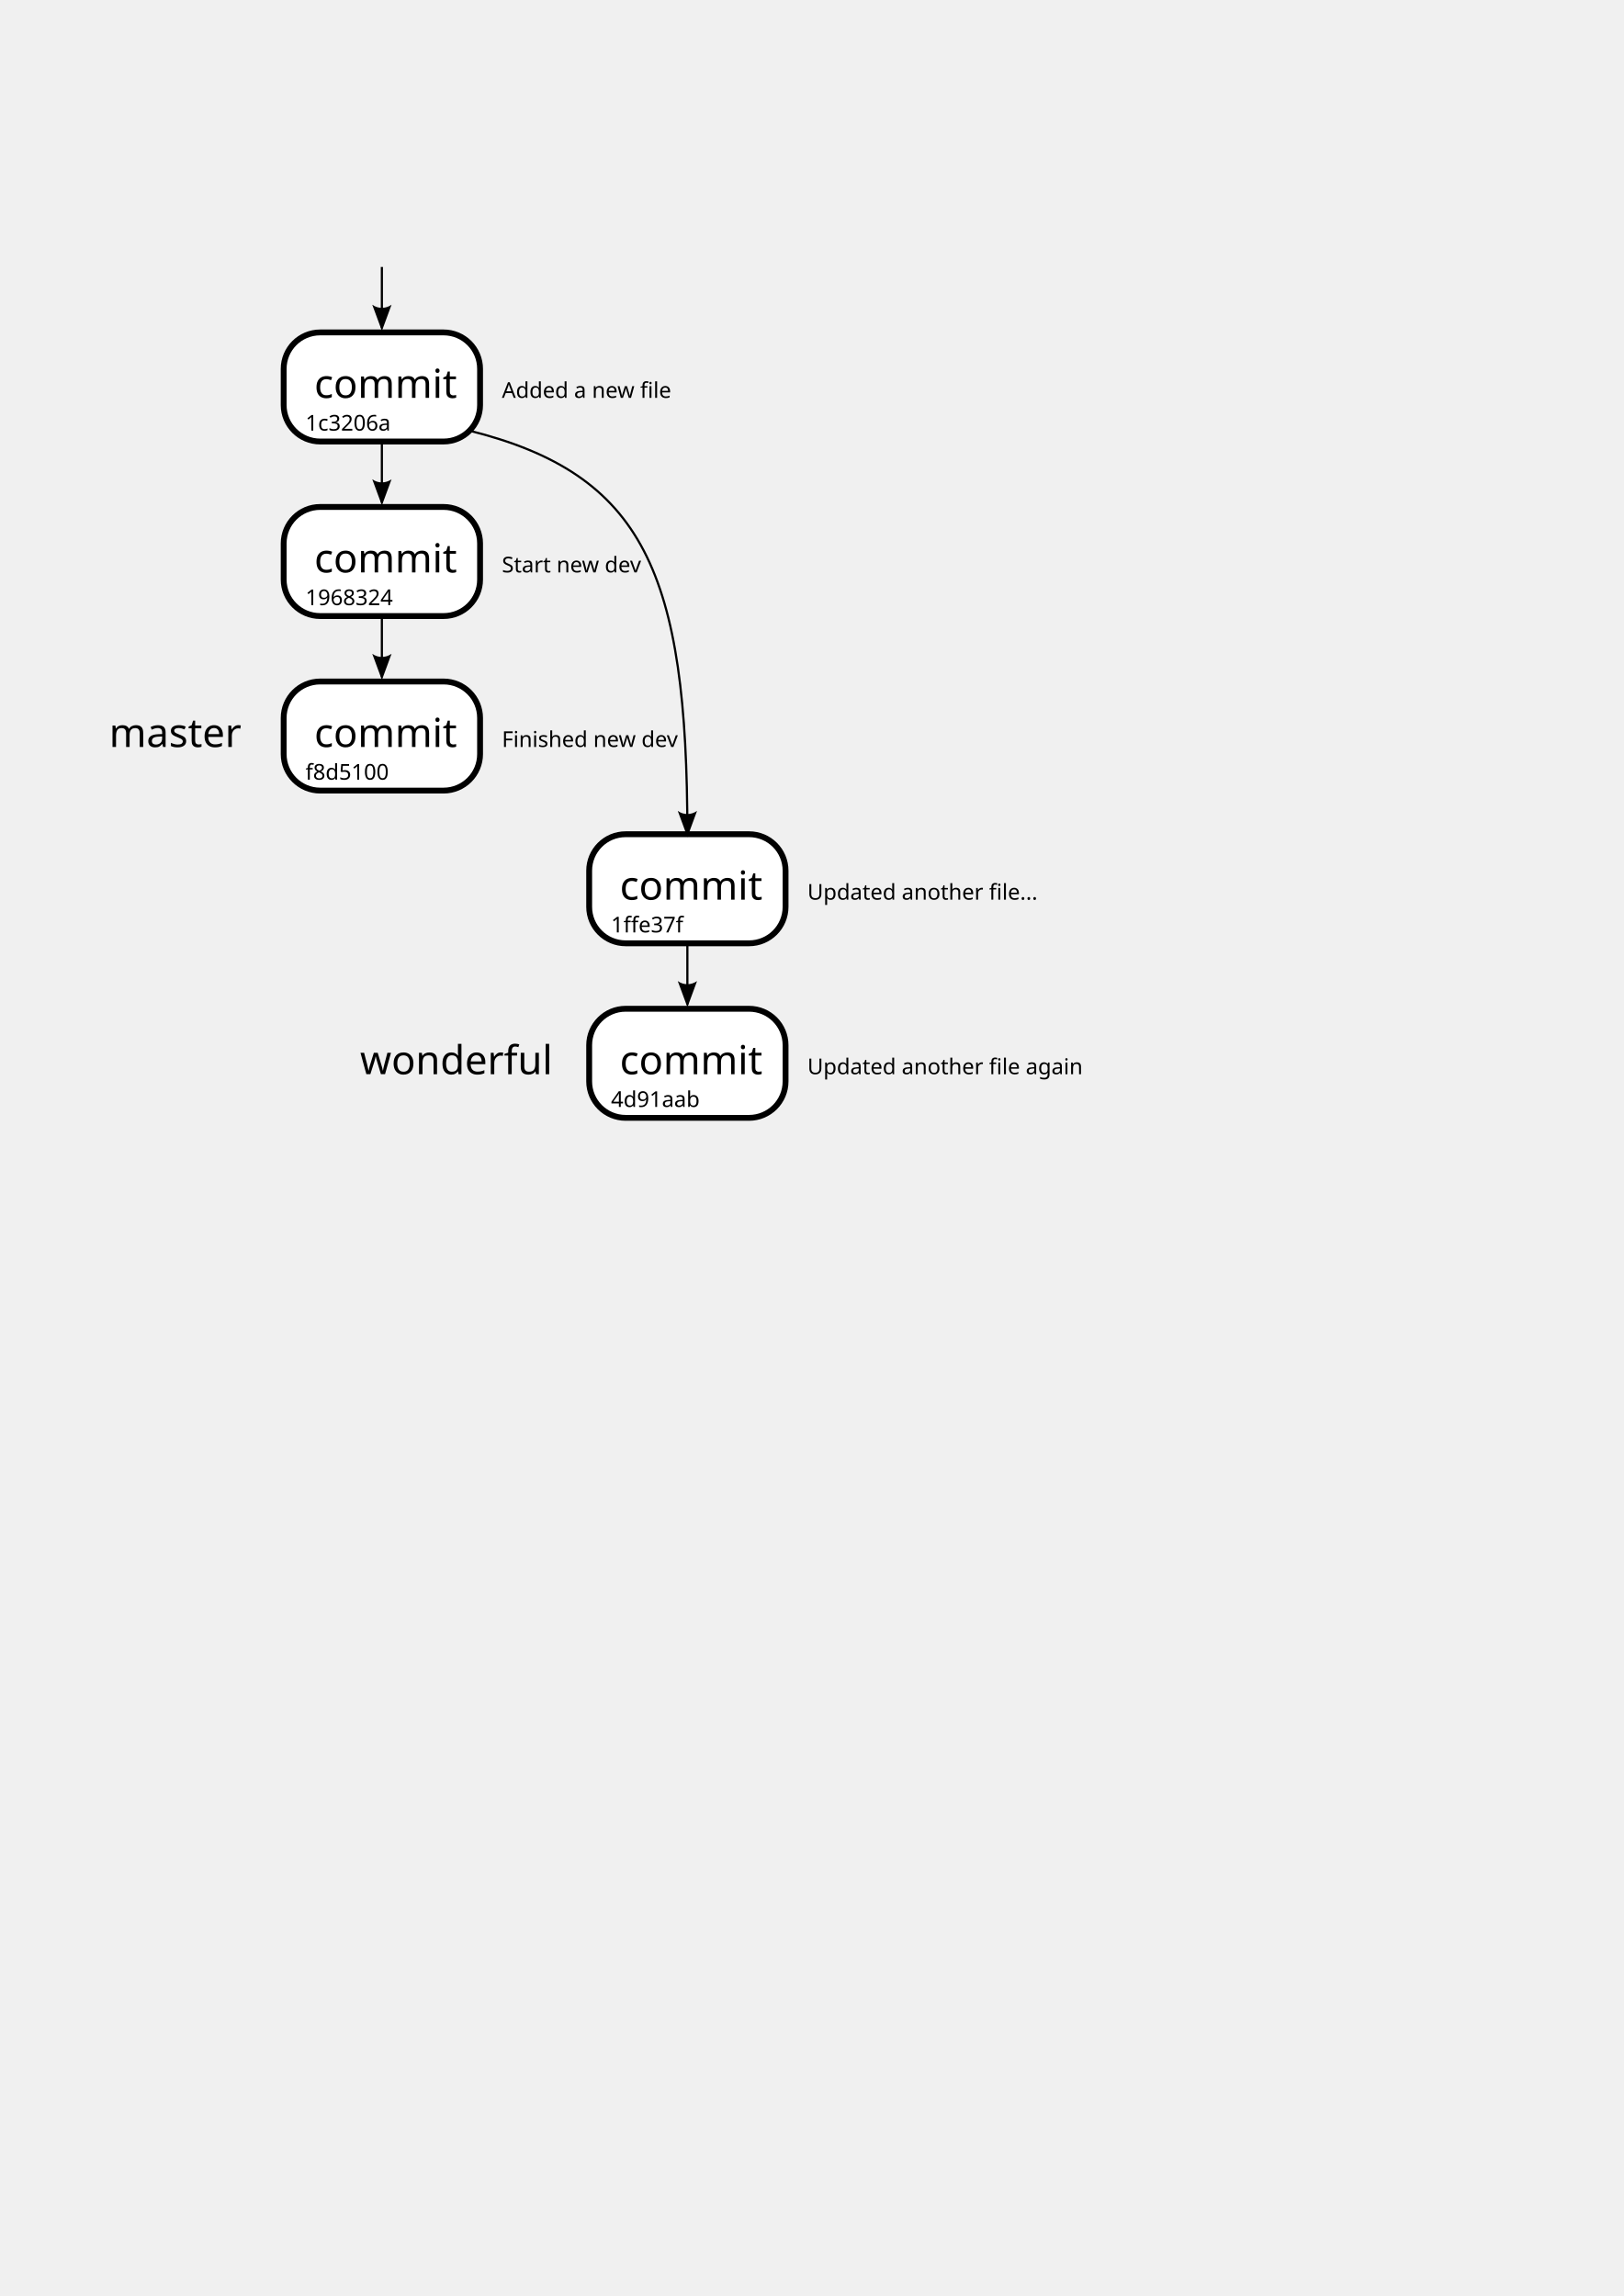
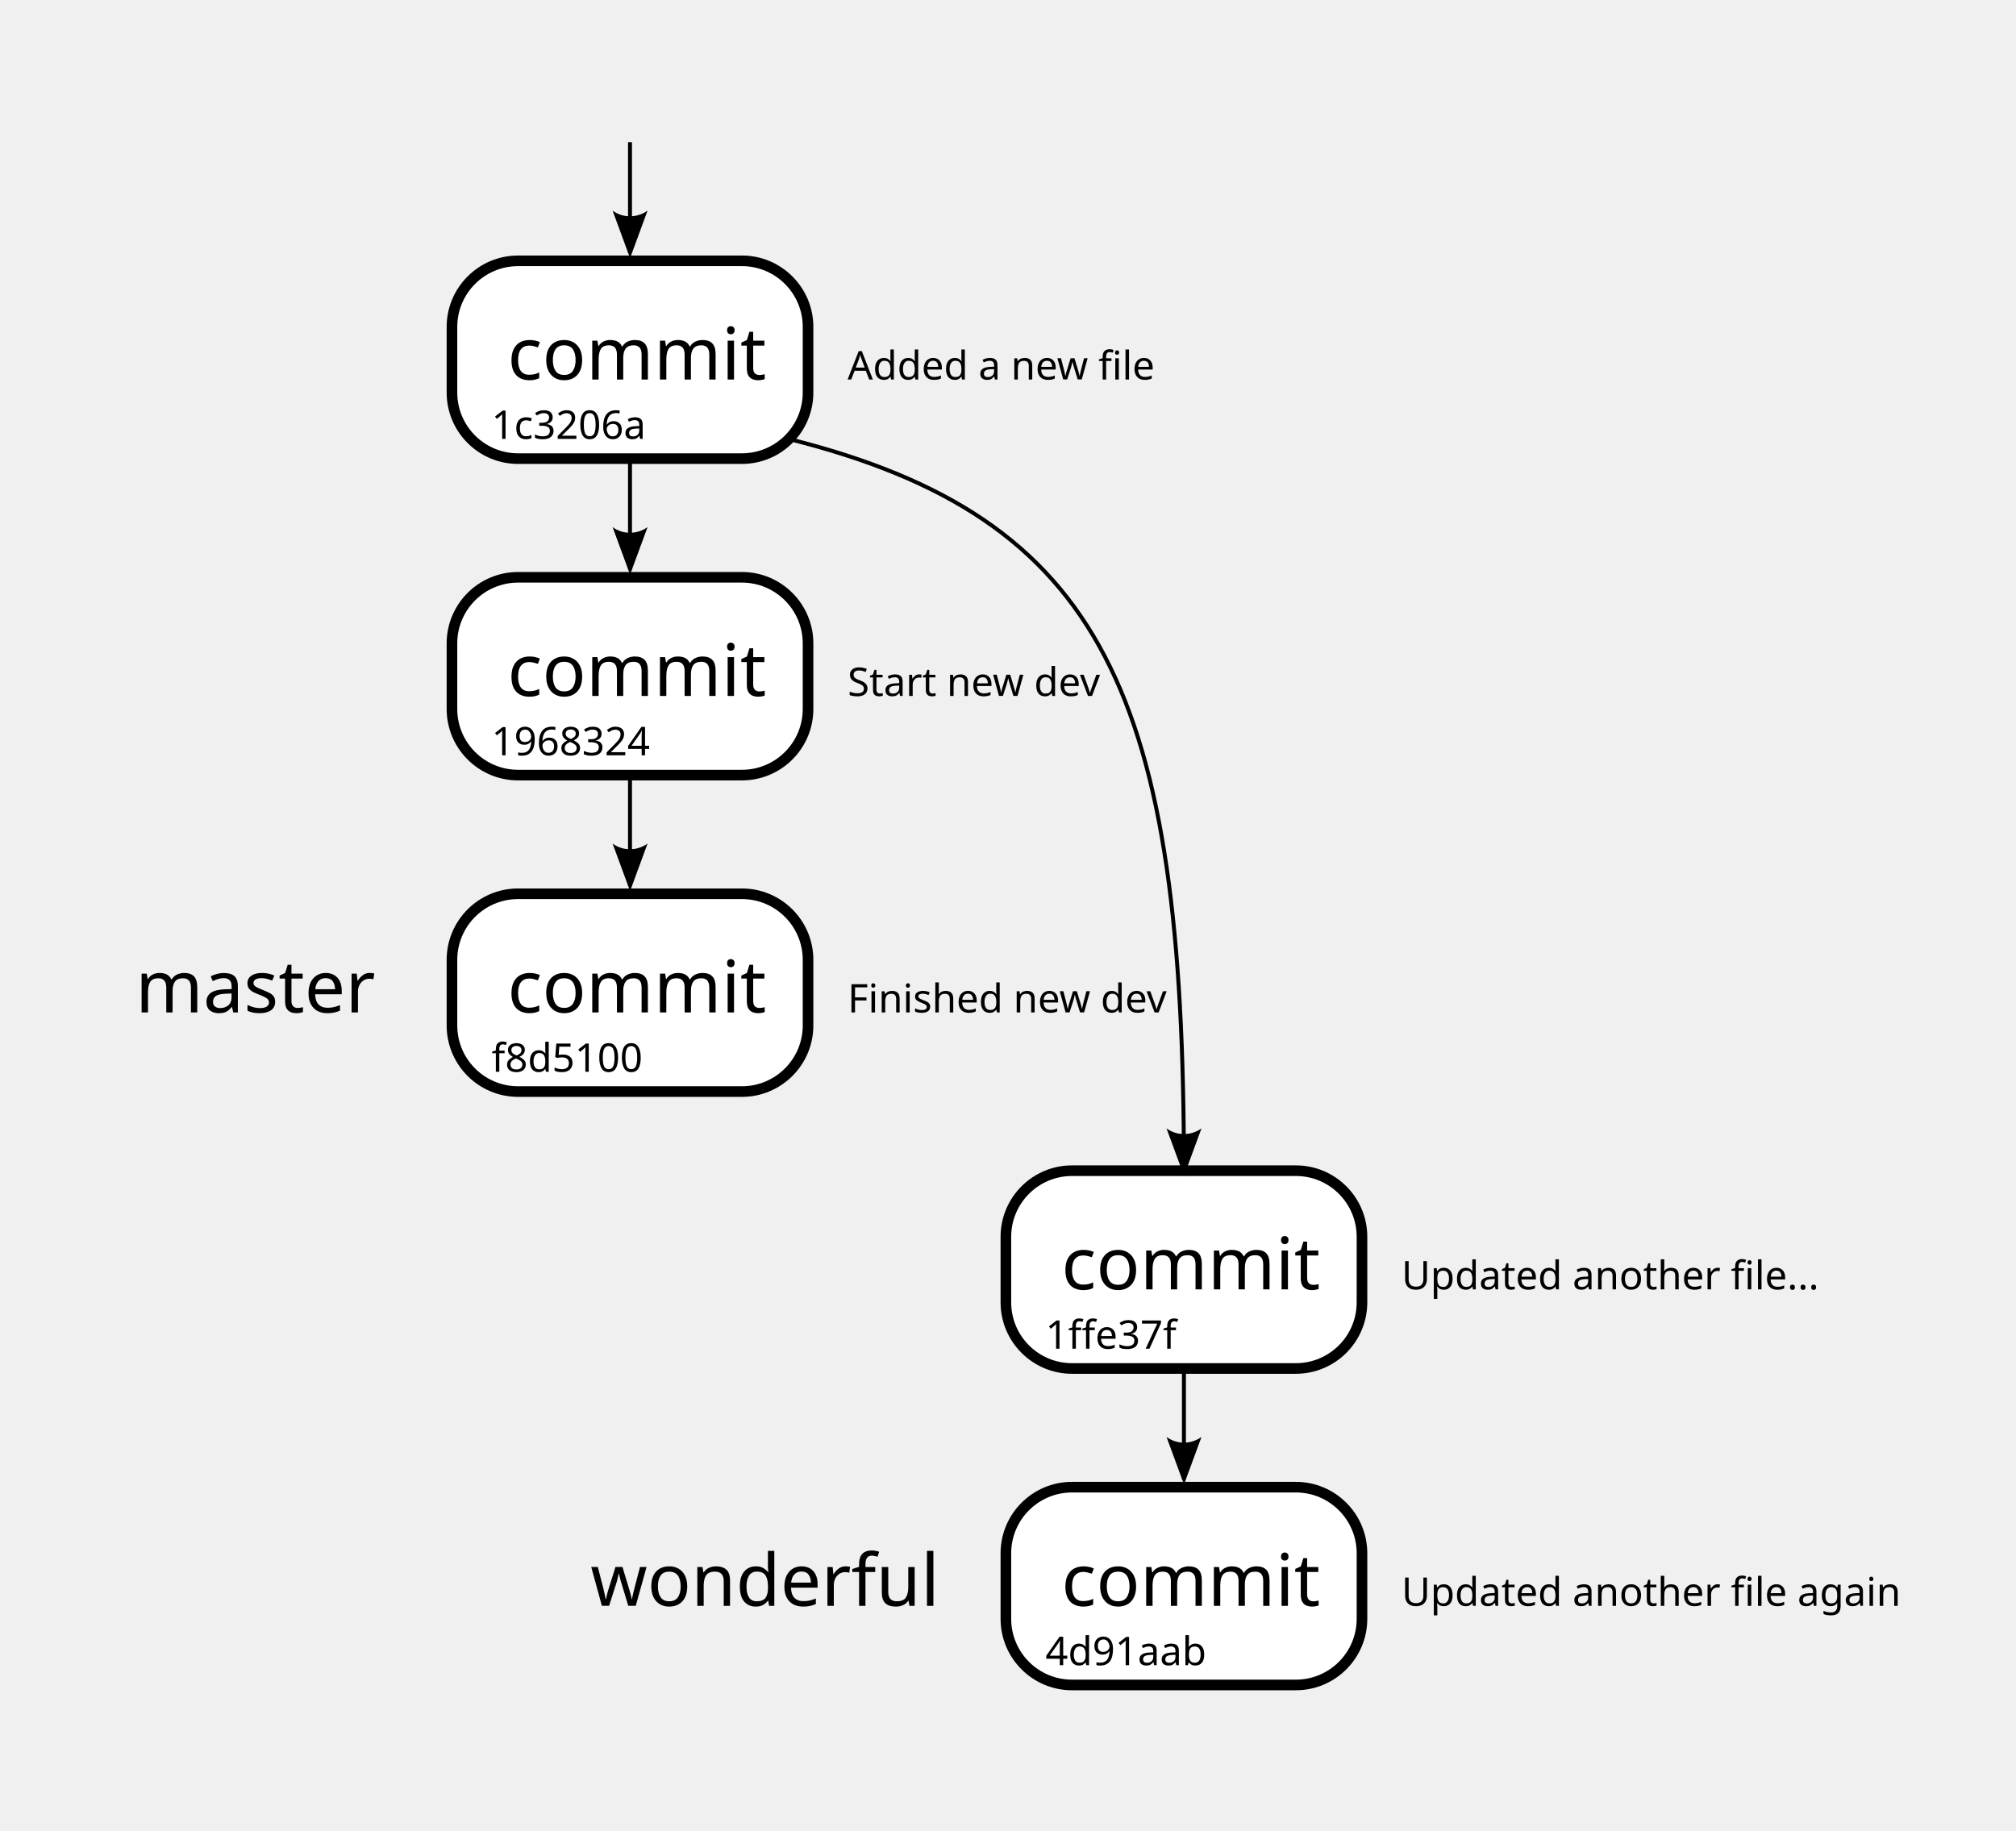
- <svg xmlns="http://www.w3.org/2000/svg" width="744.094" height="1052.362" id="svg3963" version="1.1">
+ <svg xmlns="http://www.w3.org/2000/svg" width="509.523" height="462.708" id="svg3963" version="1.1">
  <defs id="defs3965">
    <marker orient="auto" refY="0" refX="0" id="Arrow2Lend" style="overflow:visible">
      <path id="path5133" style="font-size:12px;fill-rule:evenodd;stroke-width:0.625;stroke-linejoin:round" d="M 8.719,4.034 -2.207,0.016 8.719,-4.002 c -1.745,2.372 -1.735,5.617 -6e-7,8.035 z" transform="matrix(-1.1,0,0,-1.1,-1.1,0)" />
    </marker>
    <marker orient="auto" refY="0" refX="0" id="Arrow2Lend-3" style="overflow:visible">
      <path id="path5133-4" style="font-size:12px;fill-rule:evenodd;stroke-width:0.625;stroke-linejoin:round" d="M 8.719,4.034 -2.207,0.016 8.719,-4.002 c -1.745,2.372 -1.735,5.617 -6e-7,8.035 z" transform="matrix(-1.1,0,0,-1.1,-1.1,0)" />
    </marker>
    <marker orient="auto" refY="0" refX="0" id="Arrow2Lend-37" style="overflow:visible">
      <path id="path5133-7" style="font-size:12px;fill-rule:evenodd;stroke-width:0.625;stroke-linejoin:round" d="M 8.719,4.034 -2.207,0.016 8.719,-4.002 c -1.745,2.372 -1.735,5.617 -6e-7,8.035 z" transform="matrix(-1.1,0,0,-1.1,-1.1,0)" />
    </marker>
    <marker orient="auto" refY="0" refX="0" id="marker4065" style="overflow:visible">
      <path id="path4067" style="font-size:12px;fill-rule:evenodd;stroke-width:0.625;stroke-linejoin:round" d="M 8.719,4.034 -2.207,0.016 8.719,-4.002 c -1.745,2.372 -1.735,5.617 -6e-7,8.035 z" transform="matrix(-1.1,0,0,-1.1,-1.1,0)" />
    </marker>
    <marker orient="auto" refY="0" refX="0" id="Arrow2Lend-31" style="overflow:visible">
      <path id="path5133-8" style="font-size:12px;fill-rule:evenodd;stroke-width:0.625;stroke-linejoin:round" d="M 8.719,4.034 -2.207,0.016 8.719,-4.002 c -1.745,2.372 -1.735,5.617 -6e-7,8.035 z" transform="matrix(-1.1,0,0,-1.1,-1.1,0)" />
    </marker>
  </defs>
-   <g id="layer1">
+   <g id="layer1" transform="translate(-15.77325,-86.42911)">
    <rect style="fill:#ffffff;fill-opacity:1;stroke:#000000;stroke-width:2.683;stroke-miterlimit:4;stroke-opacity:1;stroke-dasharray:none;stroke-dashoffset:0" id="rect4771-2-8-7-6-5-9-24-3-7-0-5" width="90" height="50" x="130" y="152.362" ry="16.718" />
    <text xml:space="preserve" style="font-size:18.3px;font-style:normal;font-variant:normal;font-weight:normal;font-stretch:normal;text-align:start;line-height:125%;letter-spacing:0px;word-spacing:0px;writing-mode:lr-tb;text-anchor:start;fill:#000000;fill-opacity:1;stroke:none;font-family:Trebuchet MS;-inkscape-font-specification:Trebuchet MS" x="144.042" y="182.362" id="text3999-7-9-4-3-5-3-7-4-9-8-7">
      <tspan id="tspan4001-2-3-8-7-1-9-93-9-9-3-3" x="144.042" y="182.362">commit</tspan>
    </text>
    <text xml:space="preserve" style="font-size:10px;font-style:normal;font-variant:normal;font-weight:normal;font-stretch:normal;text-align:start;line-height:125%;letter-spacing:0px;word-spacing:0px;writing-mode:lr-tb;text-anchor:start;fill:#000000;fill-opacity:1;stroke:none;font-family:Trebuchet MS;-inkscape-font-specification:Trebuchet MS" x="140" y="197.362" id="text3999-8-8-6-5-9-8-2-9-2-3-5-3">
      <tspan id="tspan4001-3-8-8-8-7-1-8-2-7-2-6-8" x="140" y="197.362">1c3206a</tspan>
    </text>
    <text xml:space="preserve" style="font-size:10px;font-style:normal;font-variant:normal;font-weight:normal;font-stretch:normal;text-align:start;line-height:125%;letter-spacing:0px;word-spacing:0px;writing-mode:lr-tb;text-anchor:start;fill:#000000;fill-opacity:1;stroke:none;font-family:Trebuchet MS;-inkscape-font-specification:Trebuchet MS" x="230" y="182.362" id="text3999-8-3-74-5-2-4-7-3-8-4-4-5-9">
      <tspan id="tspan4001-3-0-7-3-6-9-6-0-3-2-3-9-5" x="230" y="182.362">Added a new file</tspan>
    </text>
    <path style="fill:none;stroke:#000000;stroke-width:1px;stroke-linecap:butt;stroke-linejoin:miter;stroke-opacity:1;marker-end:url(#Arrow2Lend)" d="m 175,122.362 0,28" id="path4917-3-0-1-8-15-4-5" />
    <rect style="fill:#ffffff;fill-opacity:1;stroke:#000000;stroke-width:2.683;stroke-miterlimit:4;stroke-opacity:1;stroke-dasharray:none;stroke-dashoffset:0" id="rect4771-2-8-7-6-5-9-24-3-7-0-7" width="90" height="50" x="130" y="232.362" ry="16.718" />
    <text xml:space="preserve" style="font-size:18.3px;font-style:normal;font-variant:normal;font-weight:normal;font-stretch:normal;text-align:start;line-height:125%;letter-spacing:0px;word-spacing:0px;writing-mode:lr-tb;text-anchor:start;fill:#000000;fill-opacity:1;stroke:none;font-family:Trebuchet MS;-inkscape-font-specification:Trebuchet MS" x="144.042" y="262.362" id="text3999-7-9-4-3-5-3-7-4-9-8-2">
      <tspan id="tspan4001-2-3-8-7-1-9-93-9-9-3-5" x="144.042" y="262.362">commit</tspan>
    </text>
    <text xml:space="preserve" style="font-size:10px;font-style:normal;font-variant:normal;font-weight:normal;font-stretch:normal;text-align:start;line-height:125%;letter-spacing:0px;word-spacing:0px;writing-mode:lr-tb;text-anchor:start;fill:#000000;fill-opacity:1;stroke:none;font-family:Trebuchet MS;-inkscape-font-specification:Trebuchet MS" x="140" y="277.362" id="text3999-8-8-6-5-9-8-2-9-2-3-5-37">
      <tspan id="tspan4001-3-8-8-8-7-1-8-2-7-2-6-6" x="140" y="277.362">1968324</tspan>
    </text>
    <text xml:space="preserve" style="font-size:10px;font-style:normal;font-variant:normal;font-weight:normal;font-stretch:normal;text-align:start;line-height:125%;letter-spacing:0px;word-spacing:0px;writing-mode:lr-tb;text-anchor:start;fill:#000000;fill-opacity:1;stroke:none;font-family:Trebuchet MS;-inkscape-font-specification:Trebuchet MS" x="230" y="262.362" id="text3999-8-3-74-5-2-4-7-3-8-4-4-5-8">
      <tspan id="tspan4001-3-0-7-3-6-9-6-0-3-2-3-9-1" x="230" y="262.362">Start new dev</tspan>
    </text>
    <path style="fill:none;stroke:#000000;stroke-width:1px;stroke-linecap:butt;stroke-linejoin:miter;stroke-opacity:1;marker-end:url(#Arrow2Lend)" d="m 175,202.362 0,28" id="path4917-3-0-1-8-15-4-3" />
    <text xml:space="preserve" style="font-size:18.3px;font-style:normal;font-variant:normal;font-weight:normal;font-stretch:normal;text-align:start;line-height:125%;letter-spacing:0px;word-spacing:0px;writing-mode:lr-tb;text-anchor:start;fill:#000000;fill-opacity:1;stroke:none;font-family:Trebuchet MS;-inkscape-font-specification:Trebuchet MS" x="50" y="342.362" id="text3999-7-9-4-7-5-6">
      <tspan id="tspan4001-2-3-8-8-8-4" x="50" y="342.362">master</tspan>
    </text>
    <rect style="fill:#ffffff;fill-opacity:1;stroke:#000000;stroke-width:2.683;stroke-miterlimit:4;stroke-opacity:1;stroke-dasharray:none;stroke-dashoffset:0" id="rect4771-2-8-7-6-5-9-24-3-7-0-5-0" width="90" height="50" x="130" y="312.362" ry="16.718" />
    <text xml:space="preserve" style="font-size:18.3px;font-style:normal;font-variant:normal;font-weight:normal;font-stretch:normal;text-align:start;line-height:125%;letter-spacing:0px;word-spacing:0px;writing-mode:lr-tb;text-anchor:start;fill:#000000;fill-opacity:1;stroke:none;font-family:Trebuchet MS;-inkscape-font-specification:Trebuchet MS" x="144.042" y="342.362" id="text3999-7-9-4-3-5-3-7-4-9-8-7-3">
      <tspan id="tspan4001-2-3-8-7-1-9-93-9-9-3-3-5" x="144.042" y="342.362">commit</tspan>
    </text>
    <text xml:space="preserve" style="font-size:10px;font-style:normal;font-variant:normal;font-weight:normal;font-stretch:normal;text-align:start;line-height:125%;letter-spacing:0px;word-spacing:0px;writing-mode:lr-tb;text-anchor:start;fill:#000000;fill-opacity:1;stroke:none;font-family:Trebuchet MS;-inkscape-font-specification:Trebuchet MS" x="140" y="357.362" id="text3999-8-8-6-5-9-8-2-9-2-3-5-3-8">
      <tspan id="tspan4001-3-8-8-8-7-1-8-2-7-2-6-8-5" x="140" y="357.362">f8d5100</tspan>
    </text>
    <text xml:space="preserve" style="font-size:10px;font-style:normal;font-variant:normal;font-weight:normal;font-stretch:normal;text-align:start;line-height:125%;letter-spacing:0px;word-spacing:0px;writing-mode:lr-tb;text-anchor:start;fill:#000000;fill-opacity:1;stroke:none;font-family:Trebuchet MS;-inkscape-font-specification:Trebuchet MS" x="230" y="342.362" id="text3999-8-3-74-5-2-4-7-3-8-4-4-5-9-0">
      <tspan id="tspan4001-3-0-7-3-6-9-6-0-3-2-3-9-5-9" x="230" y="342.362">Finished new dev</tspan>
    </text>
    <path style="fill:none;stroke:#000000;stroke-width:1px;stroke-linecap:butt;stroke-linejoin:miter;stroke-opacity:1;marker-end:url(#Arrow2Lend)" d="m 175,282.362 0,28" id="path4917-3-0-1-8-15-4-5-9" />
    <rect style="fill:#ffffff;fill-opacity:1;stroke:#000000;stroke-width:2.683;stroke-miterlimit:4;stroke-opacity:1;stroke-dasharray:none;stroke-dashoffset:0" id="rect4771-2-8-7-6-5-9-24-3-7-0-7-7" width="90" height="50" x="270" y="382.362" ry="16.718" />
    <text xml:space="preserve" style="font-size:18.3px;font-style:normal;font-variant:normal;font-weight:normal;font-stretch:normal;text-align:start;line-height:125%;letter-spacing:0px;word-spacing:0px;writing-mode:lr-tb;text-anchor:start;fill:#000000;fill-opacity:1;stroke:none;font-family:Trebuchet MS;-inkscape-font-specification:Trebuchet MS" x="284.042" y="412.362" id="text3999-7-9-4-3-5-3-7-4-9-8-2-4">
      <tspan id="tspan4001-2-3-8-7-1-9-93-9-9-3-5-1" x="284.042" y="412.362">commit</tspan>
    </text>
    <text xml:space="preserve" style="font-size:10px;font-style:normal;font-variant:normal;font-weight:normal;font-stretch:normal;text-align:start;line-height:125%;letter-spacing:0px;word-spacing:0px;writing-mode:lr-tb;text-anchor:start;fill:#000000;fill-opacity:1;stroke:none;font-family:Trebuchet MS;-inkscape-font-specification:Trebuchet MS" x="280" y="427.362" id="text3999-8-8-6-5-9-8-2-9-2-3-5-37-6">
      <tspan id="tspan4001-3-8-8-8-7-1-8-2-7-2-6-6-3" x="280" y="427.362">1ffe37f</tspan>
    </text>
    <text xml:space="preserve" style="font-size:10px;font-style:normal;font-variant:normal;font-weight:normal;font-stretch:normal;text-align:start;line-height:125%;letter-spacing:0px;word-spacing:0px;writing-mode:lr-tb;text-anchor:start;fill:#000000;fill-opacity:1;stroke:none;font-family:Trebuchet MS;-inkscape-font-specification:Trebuchet MS" x="370" y="412.362" id="text3999-8-3-74-5-2-4-7-3-8-4-4-5-8-8">
      <tspan id="tspan4001-3-0-7-3-6-9-6-0-3-2-3-9-1-5" x="370" y="412.362">Updated another file...</tspan>
    </text>
    <text xml:space="preserve" style="font-size:18.3px;font-style:normal;font-variant:normal;font-weight:normal;font-stretch:normal;text-align:start;line-height:125%;letter-spacing:0px;word-spacing:0px;writing-mode:lr-tb;text-anchor:start;fill:#000000;fill-opacity:1;stroke:none;font-family:Trebuchet MS;-inkscape-font-specification:Trebuchet MS" x="165" y="492.362" id="text3999-7-9-4-7-5-6-5">
      <tspan id="tspan4001-2-3-8-8-8-4-0" x="165" y="492.362">wonderful</tspan>
    </text>
    <rect style="fill:#ffffff;fill-opacity:1;stroke:#000000;stroke-width:2.683;stroke-miterlimit:4;stroke-opacity:1;stroke-dasharray:none;stroke-dashoffset:0" id="rect4771-2-8-7-6-5-9-24-3-7-0-5-0-1" width="90" height="50" x="270" y="462.362" ry="16.718" />
    <text xml:space="preserve" style="font-size:18.3px;font-style:normal;font-variant:normal;font-weight:normal;font-stretch:normal;text-align:start;line-height:125%;letter-spacing:0px;word-spacing:0px;writing-mode:lr-tb;text-anchor:start;fill:#000000;fill-opacity:1;stroke:none;font-family:Trebuchet MS;-inkscape-font-specification:Trebuchet MS" x="284.042" y="492.362" id="text3999-7-9-4-3-5-3-7-4-9-8-7-3-2">
      <tspan id="tspan4001-2-3-8-7-1-9-93-9-9-3-3-5-6" x="284.042" y="492.362">commit</tspan>
    </text>
    <text xml:space="preserve" style="font-size:10px;font-style:normal;font-variant:normal;font-weight:normal;font-stretch:normal;text-align:start;line-height:125%;letter-spacing:0px;word-spacing:0px;writing-mode:lr-tb;text-anchor:start;fill:#000000;fill-opacity:1;stroke:none;font-family:Trebuchet MS;-inkscape-font-specification:Trebuchet MS" x="280" y="507.362" id="text3999-8-8-6-5-9-8-2-9-2-3-5-3-8-4">
      <tspan id="tspan4001-3-8-8-8-7-1-8-2-7-2-6-8-5-8" x="280" y="507.362">4d91aab</tspan>
    </text>
    <text xml:space="preserve" style="font-size:10px;font-style:normal;font-variant:normal;font-weight:normal;font-stretch:normal;text-align:start;line-height:125%;letter-spacing:0px;word-spacing:0px;writing-mode:lr-tb;text-anchor:start;fill:#000000;fill-opacity:1;stroke:none;font-family:Trebuchet MS;-inkscape-font-specification:Trebuchet MS" x="370" y="492.362" id="text3999-8-3-74-5-2-4-7-3-8-4-4-5-9-0-5">
      <tspan id="tspan4001-3-0-7-3-6-9-6-0-3-2-3-9-5-9-6" x="370" y="492.362">Updated another file again</tspan>
    </text>
    <path style="fill:none;stroke:#000000;stroke-width:1px;stroke-linecap:butt;stroke-linejoin:miter;stroke-opacity:1;marker-end:url(#Arrow2Lend)" d="m 315,432.362 0,28" id="path4917-3-0-1-8-15-4-5-9-2" />
    <path style="fill:none;stroke:#000000;stroke-width:1px;stroke-linecap:butt;stroke-linejoin:miter;stroke-opacity:1;marker-end:url(#Arrow2Lend-31)" d="m 215,197.362 c 80,20 100,65 100,185" id="path5014" />
  </g>
</svg>
